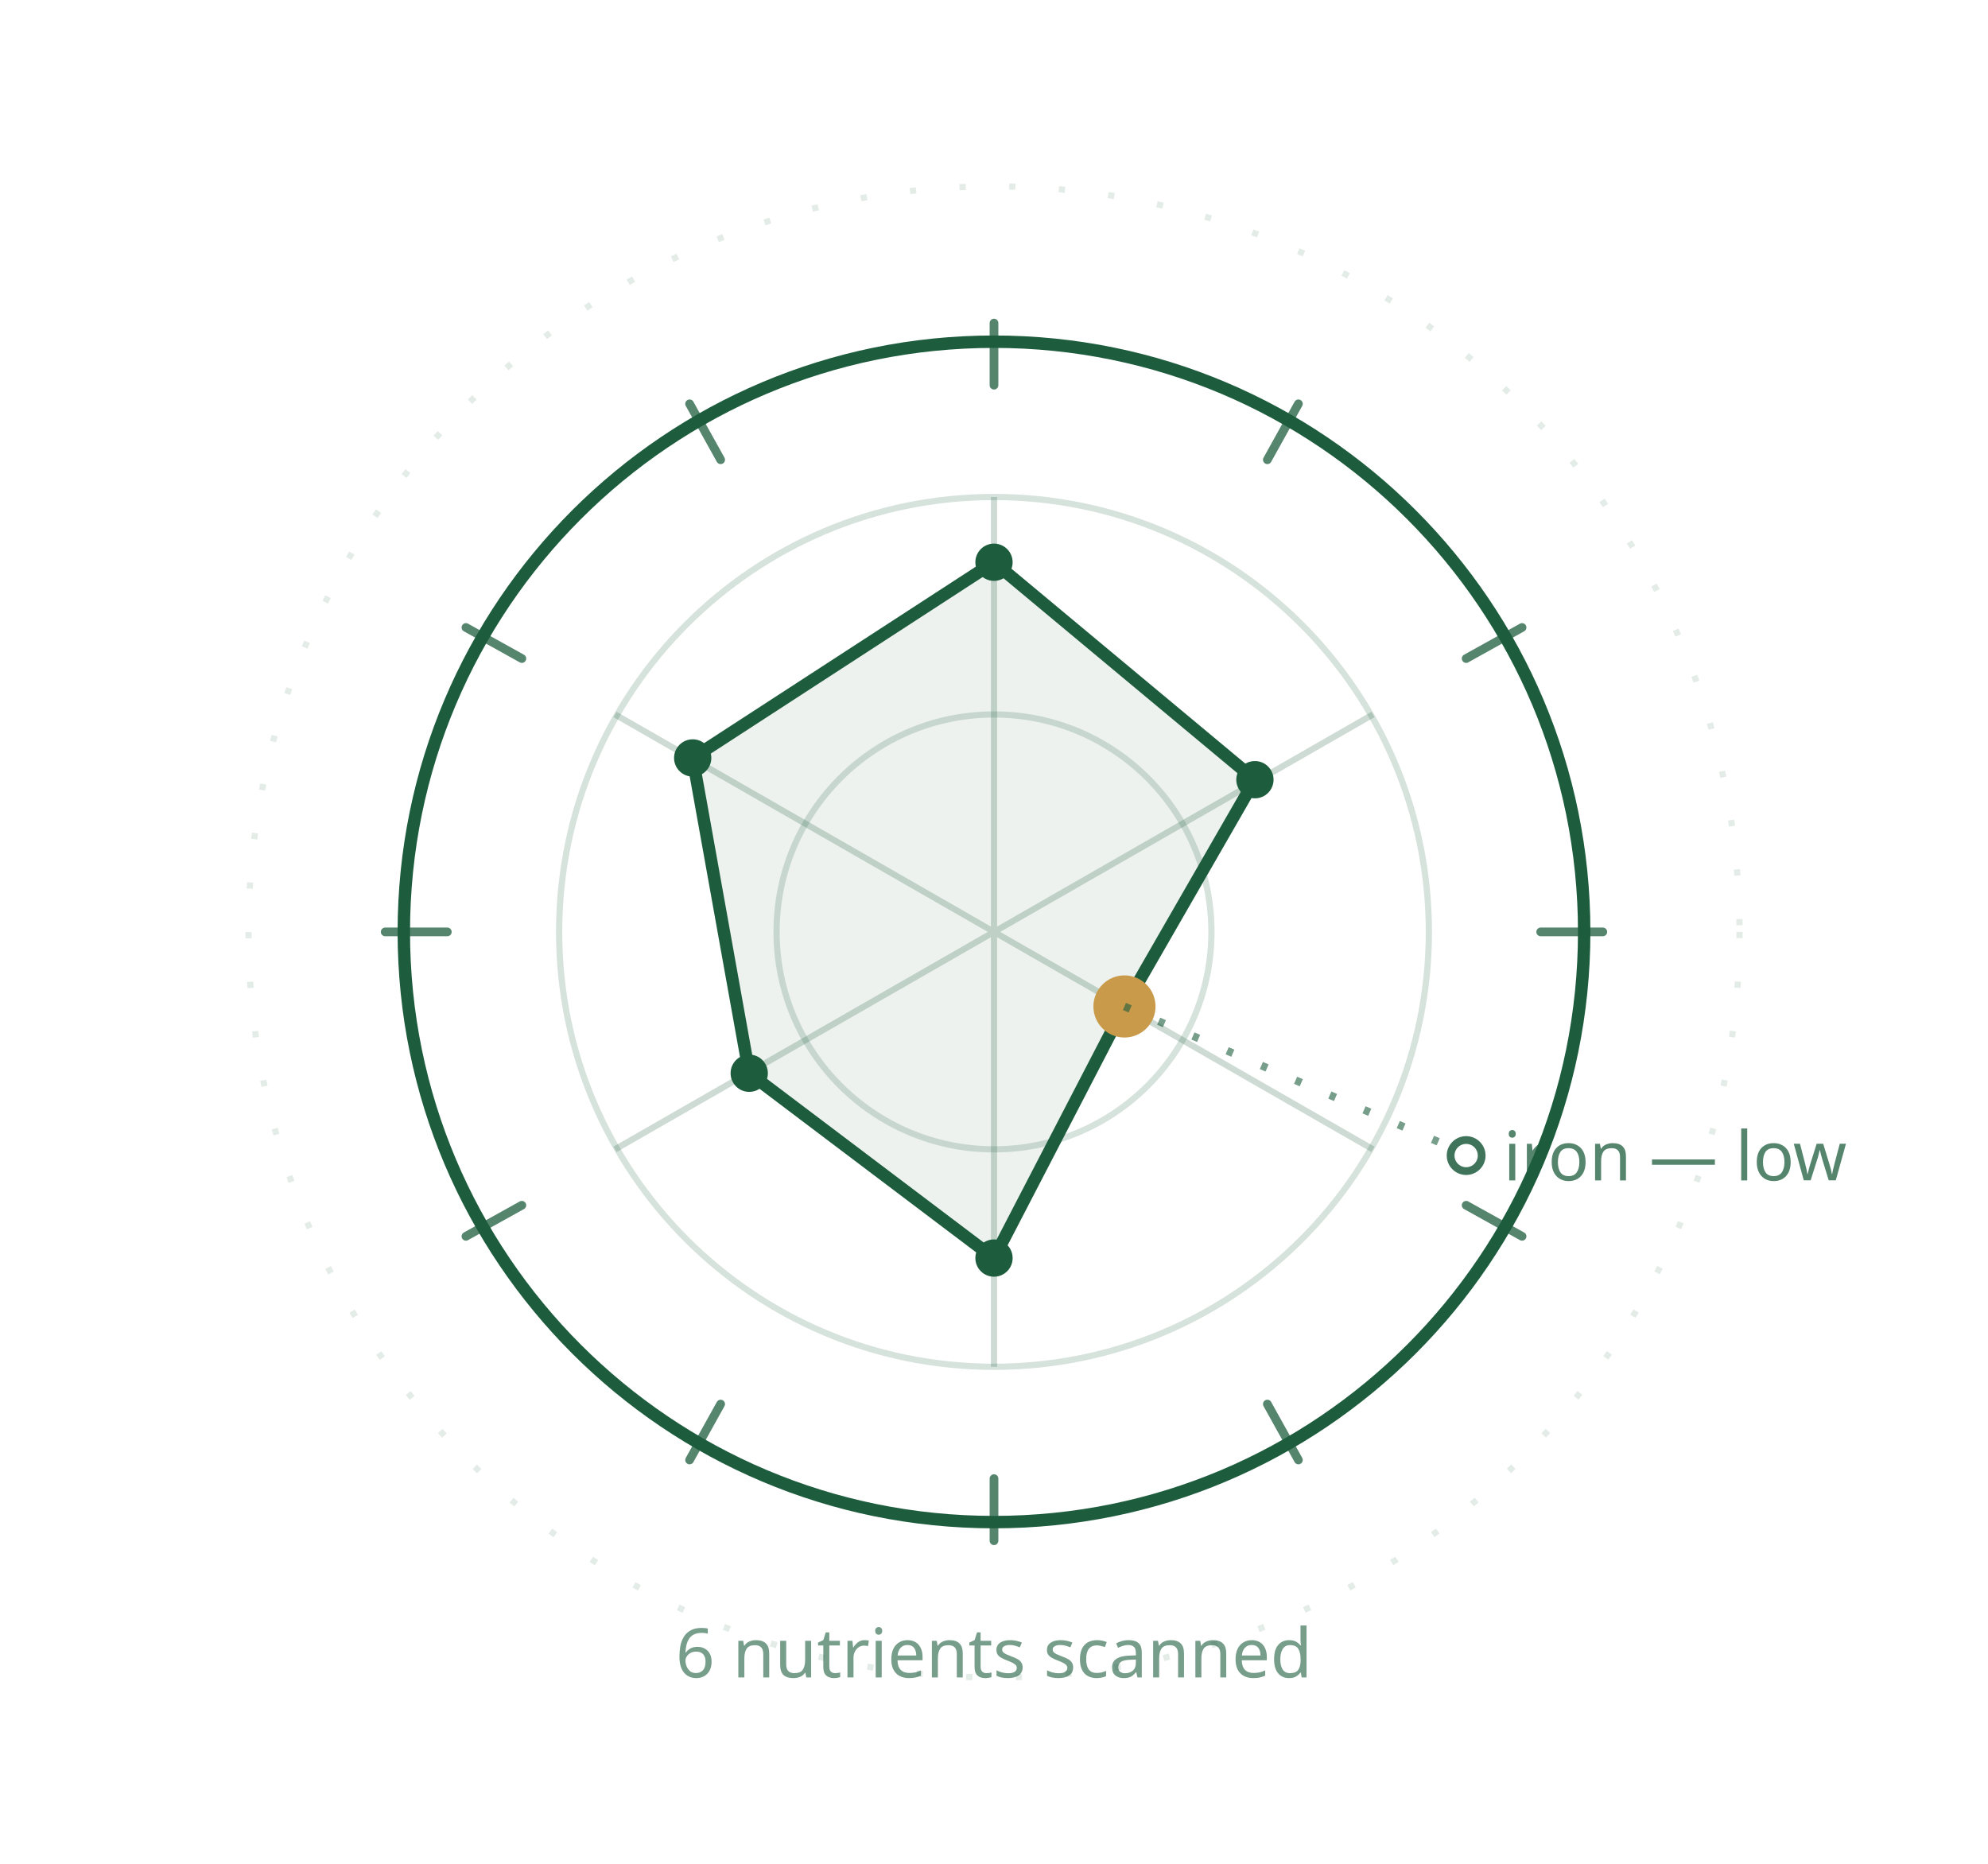
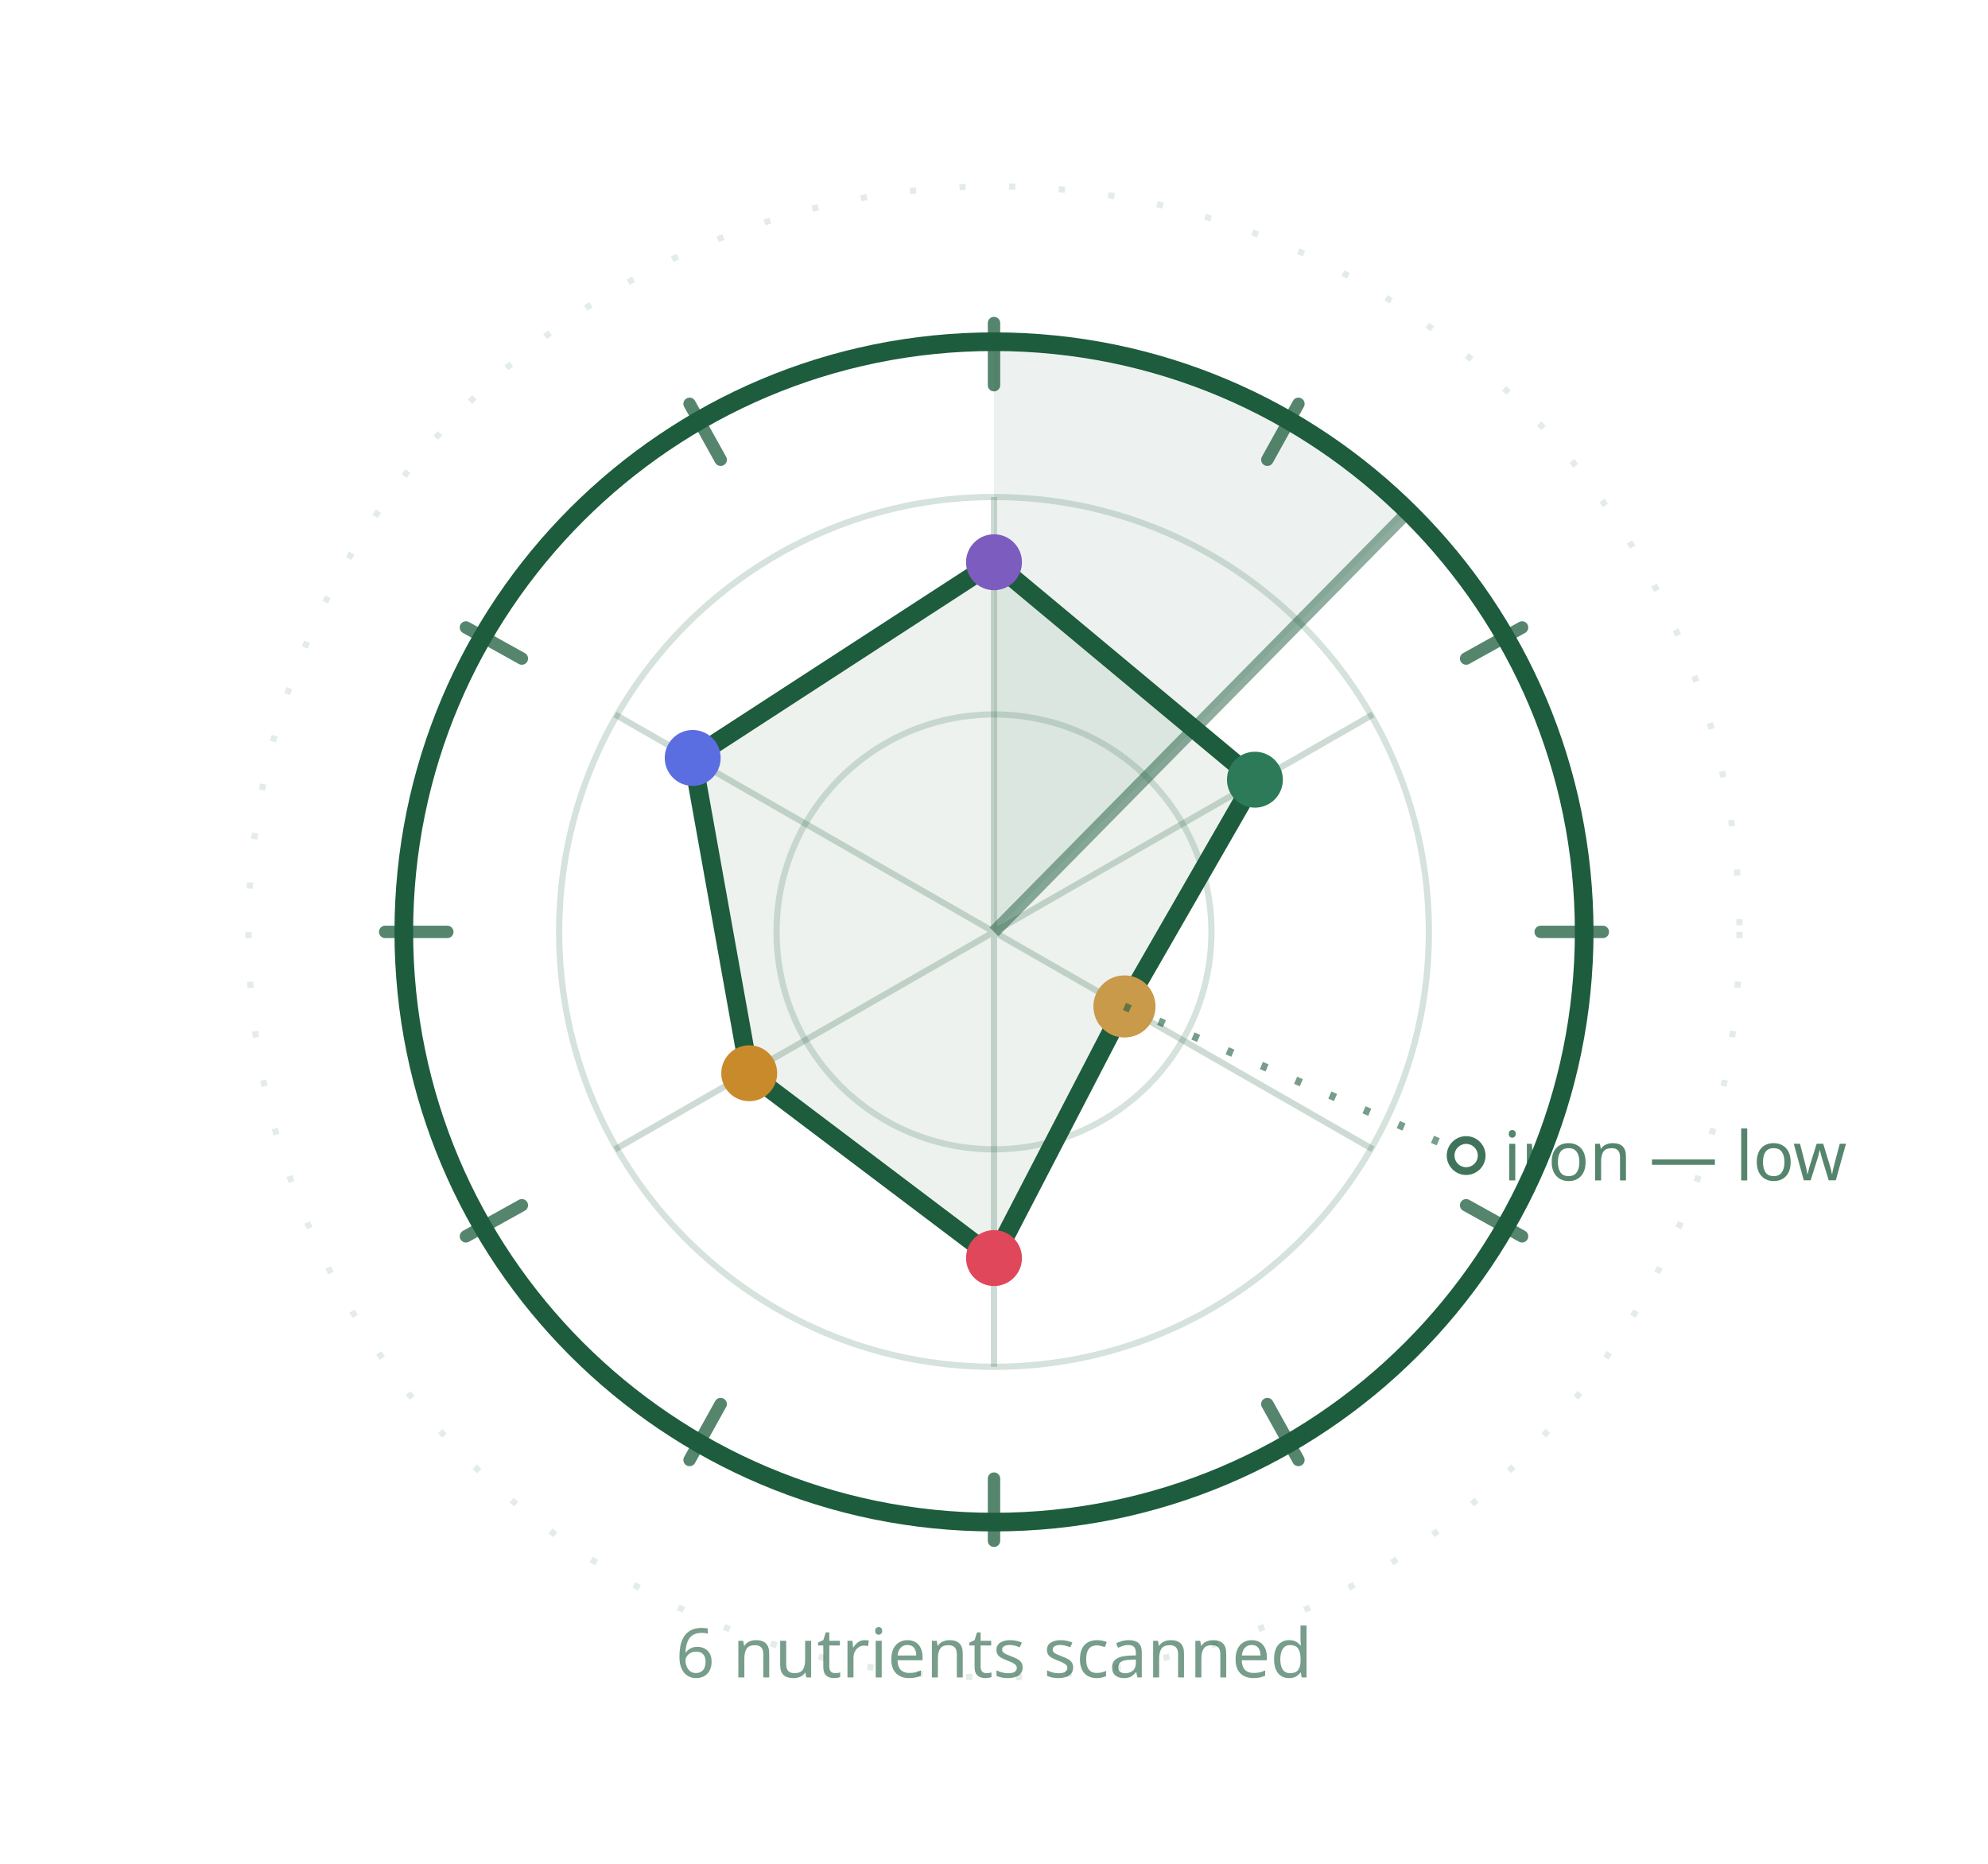
<svg xmlns="http://www.w3.org/2000/svg" viewBox="0 0 320 300" version="1.1" id="svg-nutrition-scan">
  <defs id="defs75" />
  <style>
    @keyframes pulseNode { 0%, 100% { r: 5; opacity: 1; } 50% { r: 8; opacity: 0.55; } }
    .pulse-node { animation: pulseNode 1.6s ease-in-out infinite; }
+     @keyframes radarSweep { from { transform: rotate(0deg); } to { transform: rotate(360deg); } }
+     .radar-sweep { animation: radarSweep 4s linear infinite; transform-origin: 160px 150px; }
  </style>
  <circle cx="160" cy="150" r="120" fill="none" stroke="#1d5c3d" stroke-width="1" stroke-dasharray="1 7" opacity="0.12" id="circle2" />
-   <circle cx="160" cy="150" r="95" fill="none" stroke="#1d5c3d" stroke-width="2" id="circle4" />
-   <g stroke="#1d5c3d" stroke-width="1.4" stroke-linecap="round" opacity="0.75" id="g30">
+   <circle cx="160" cy="150" r="95" fill="none" stroke="#1d5c3d" stroke-width="3" id="circle4" />
+   <g stroke="#1d5c3d" stroke-width="2" stroke-linecap="round" opacity="0.75" id="g30">
    <line x1="248" y1="150" x2="258" y2="150" id="line6" />
    <line x1="236" y1="194" x2="245" y2="199" id="line8" />
    <line x1="204" y1="226" x2="209" y2="235" id="line10" />
    <line x1="160" y1="238" x2="160" y2="248" id="line12" />
    <line x1="116" y1="226" x2="111" y2="235" id="line14" />
    <line x1="84" y1="194" x2="75" y2="199" id="line16" />
    <line x1="72" y1="150" x2="62" y2="150" id="line18" />
    <line x1="84" y1="106" x2="75" y2="101" id="line20" />
    <line x1="116" y1="74" x2="111" y2="65" id="line22" />
    <line x1="160" y1="62" x2="160" y2="52" id="line24" />
    <line x1="204" y1="74" x2="209" y2="65" id="line26" />
    <line x1="236" y1="106" x2="245" y2="101" id="line28" />
  </g>
+   <g class="radar-sweep">
+     <path d="M160,150 L160,55 A95,95 0 0 1 227,82 Z" fill="#1d5c3d" opacity="0.08" />
+     <line x1="160" y1="150" x2="227" y2="82" stroke="#1d5c3d" stroke-width="2" opacity="0.5" />
+   </g>
  <circle cx="160" cy="150" r="35" fill="none" stroke="#1d5c3d" stroke-width="1" opacity="0.18" id="circle32" />
  <circle cx="160" cy="150" r="70" fill="none" stroke="#1d5c3d" stroke-width="1" opacity="0.18" id="circle34" />
  <g stroke="#1d5c3d" stroke-width="1" opacity="0.22" id="g48">
    <line x1="160" y1="150" x2="160" y2="80" id="line36" />
    <line x1="160" y1="150" x2="221" y2="115" id="line38" />
    <line x1="160" y1="150" x2="221" y2="185" id="line40" />
    <line x1="160" y1="150" x2="160" y2="220" id="line42" />
    <line x1="160" y1="150" x2="99" y2="185" id="line44" />
    <line x1="160" y1="150" x2="99" y2="115" id="line46" />
  </g>
-   <path d="M160,90.5 L202,125.5 L181,162 L160,202.5 L120.6,172.75 L111.5,122 Z" fill="#1d5c3d" fill-opacity="0.08" stroke="#1d5c3d" stroke-width="2" stroke-linejoin="round" id="path50" />
-   <circle cx="160" cy="90.5" r="3" fill="#1d5c3d" id="circle52" />
-   <circle cx="202" cy="125.5" r="3" fill="#1d5c3d" id="circle54" />
-   <circle cx="160" cy="202.5" r="3" fill="#1d5c3d" id="circle56" />
-   <circle cx="120.6" cy="172.75" r="3" fill="#1d5c3d" id="circle58" />
-   <circle cx="111.5" cy="122" r="3" fill="#1d5c3d" id="circle60" />
+   <path d="M160,90.5 L202,125.5 L181,162 L160,202.5 L120.6,172.75 L111.5,122 Z" fill="#1d5c3d" fill-opacity="0.08" stroke="#1d5c3d" stroke-width="3" stroke-linejoin="round" id="path50" />
+   <circle cx="160" cy="90.5" r="4.5" fill="#7C5CBF" id="circle52" />
+   <circle cx="202" cy="125.5" r="4.5" fill="#2D7A58" id="circle54" />
+   <circle cx="160" cy="202.5" r="4.5" fill="#E0475A" id="circle56" />
+   <circle cx="120.6" cy="172.75" r="4.5" fill="#C98A2C" id="circle58" />
+   <circle cx="111.5" cy="122" r="4.5" fill="#5B6EE1" id="circle60" />
  <circle cx="181" cy="162" r="5" fill="#c99a4a" id="circle62" class="pulse-node" />
  <path d="M181,162 L232,184" stroke="#1d5c3d" stroke-width="1.25" stroke-dasharray="1 5" opacity="0.6" fill="none" id="path64" />
  <circle cx="236" cy="186" r="2.5" fill="none" stroke="#1d5c3d" stroke-width="1.25" opacity="0.85" id="circle66" />
  <text x="242" y="190" font-family="sans-serif" font-size="11" fill="#1d5c3d" opacity="0.75" id="text68">iron — low</text>
  <text x="160" y="270" text-anchor="middle" font-family="sans-serif" font-size="11" fill="#1d5c3d" opacity="0.6" id="text70">6 nutrients scanned</text>
</svg>
